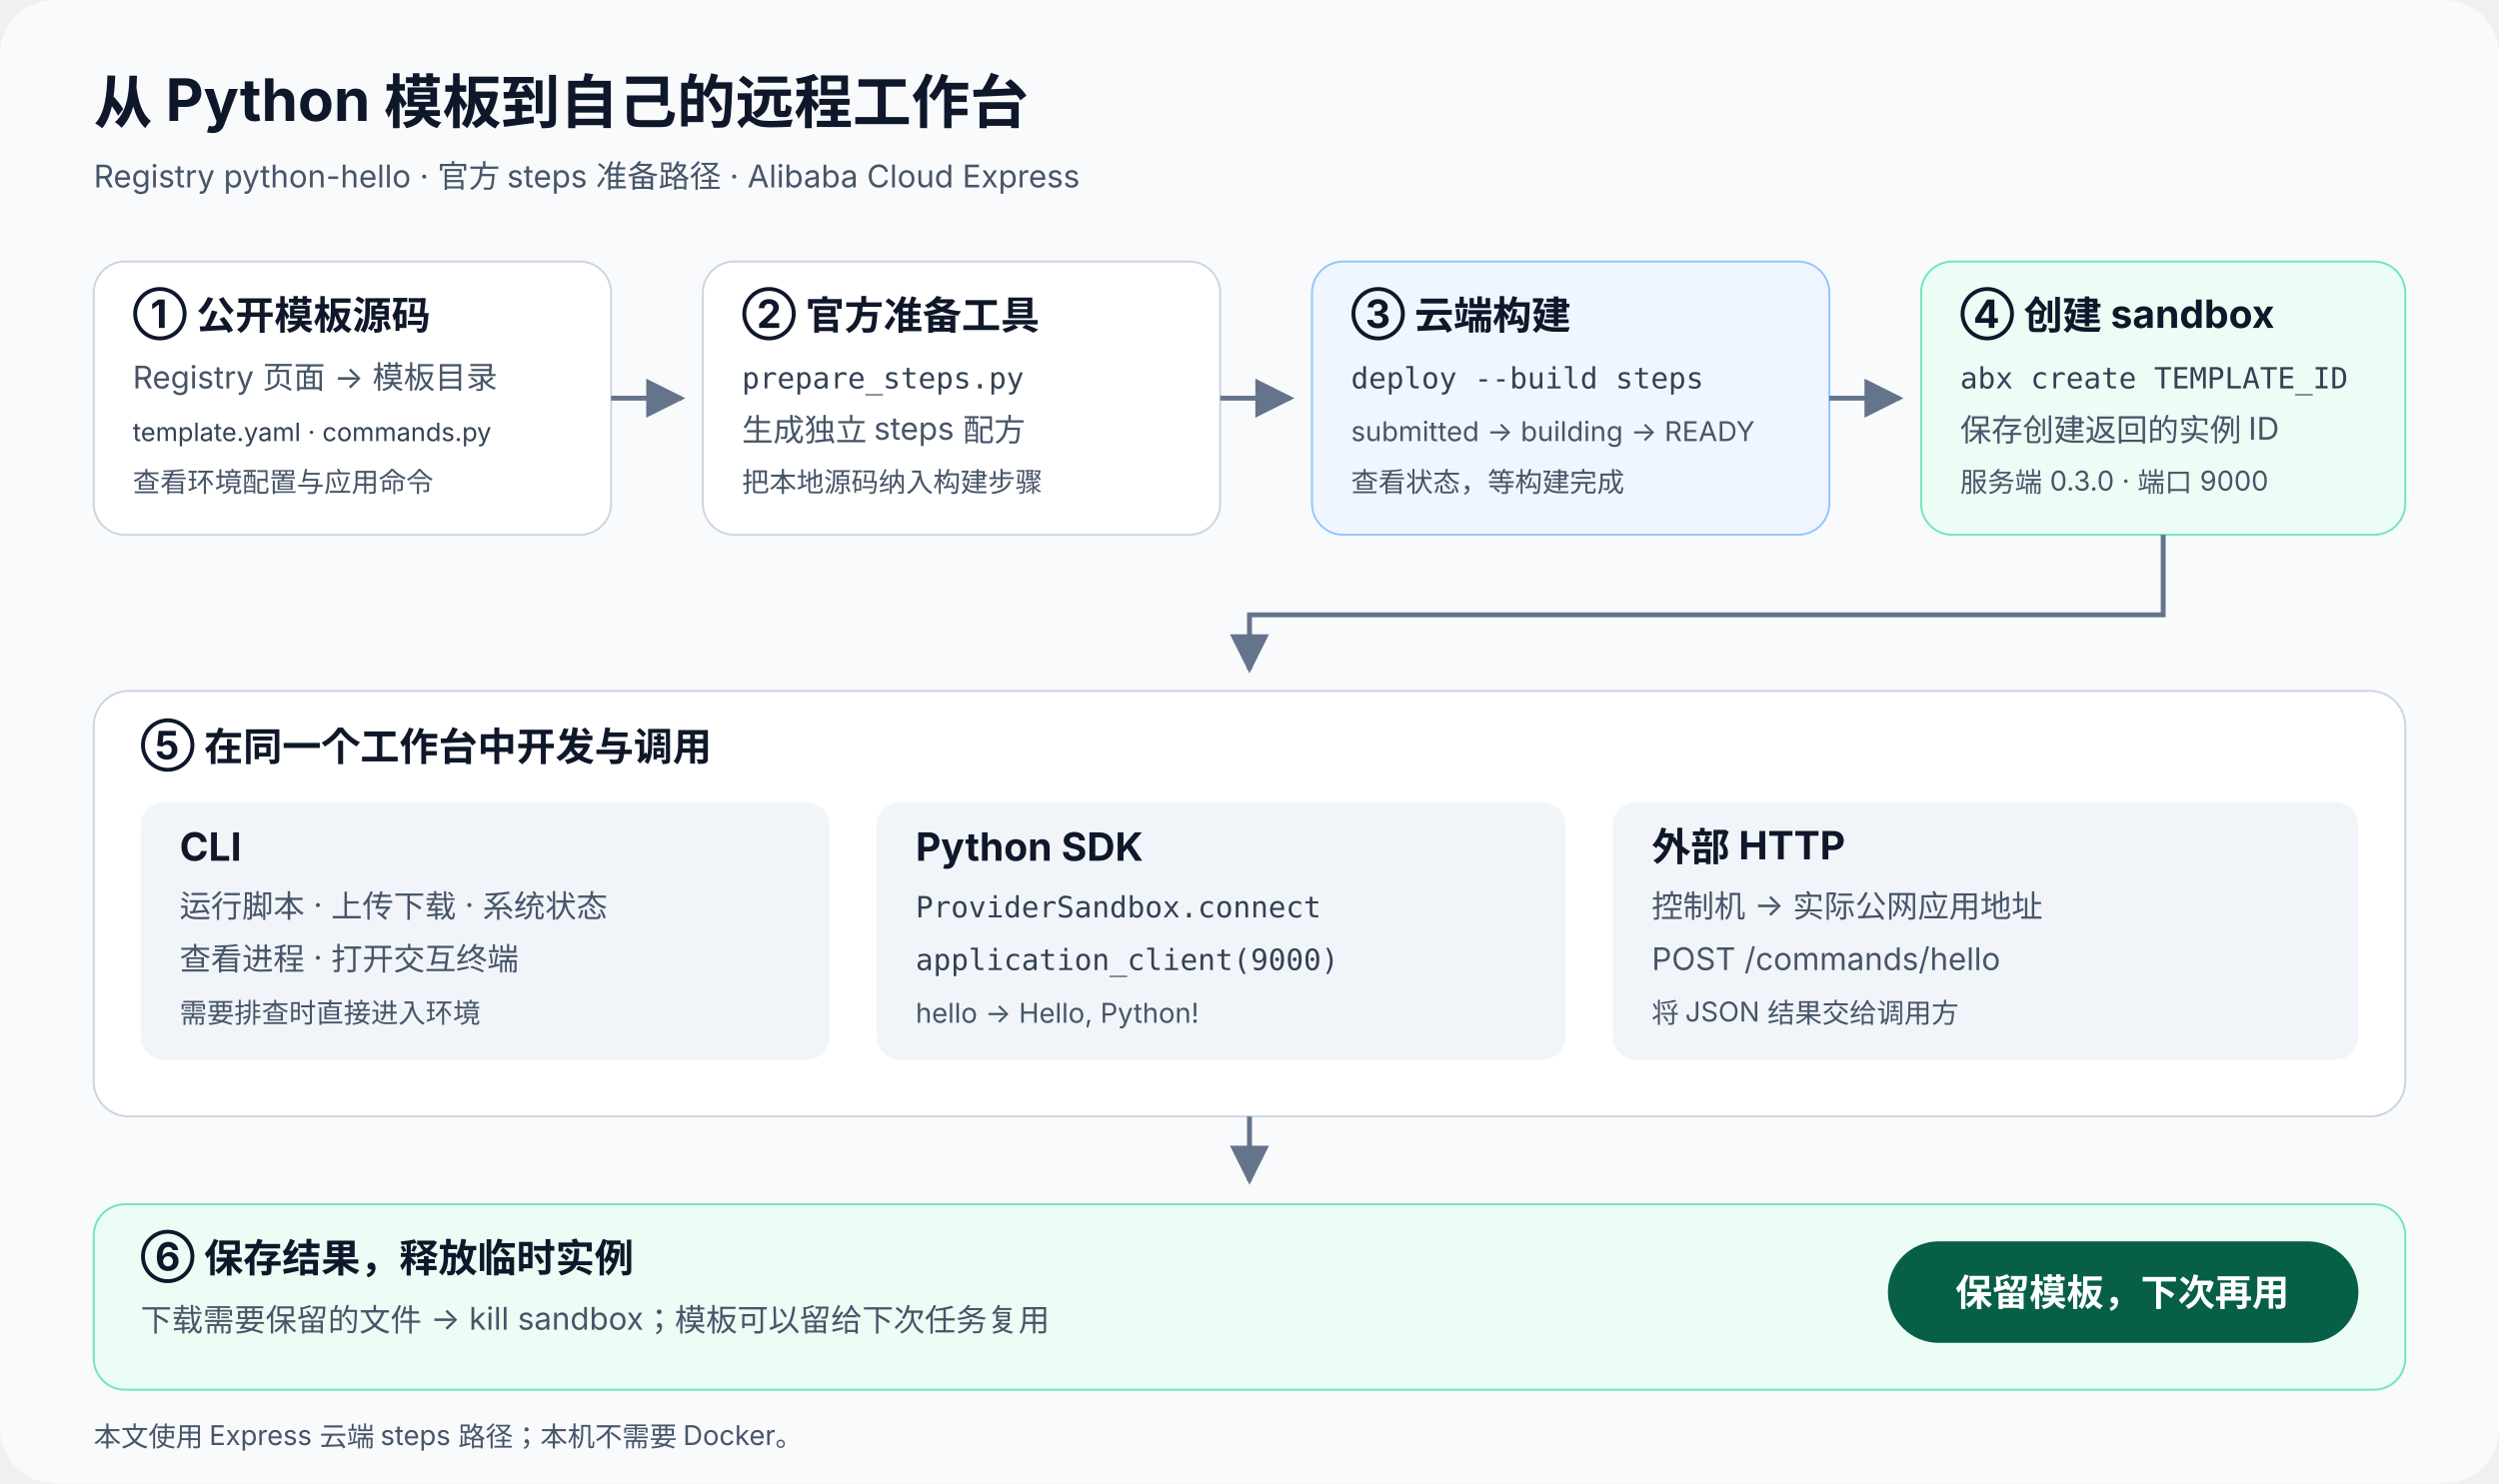
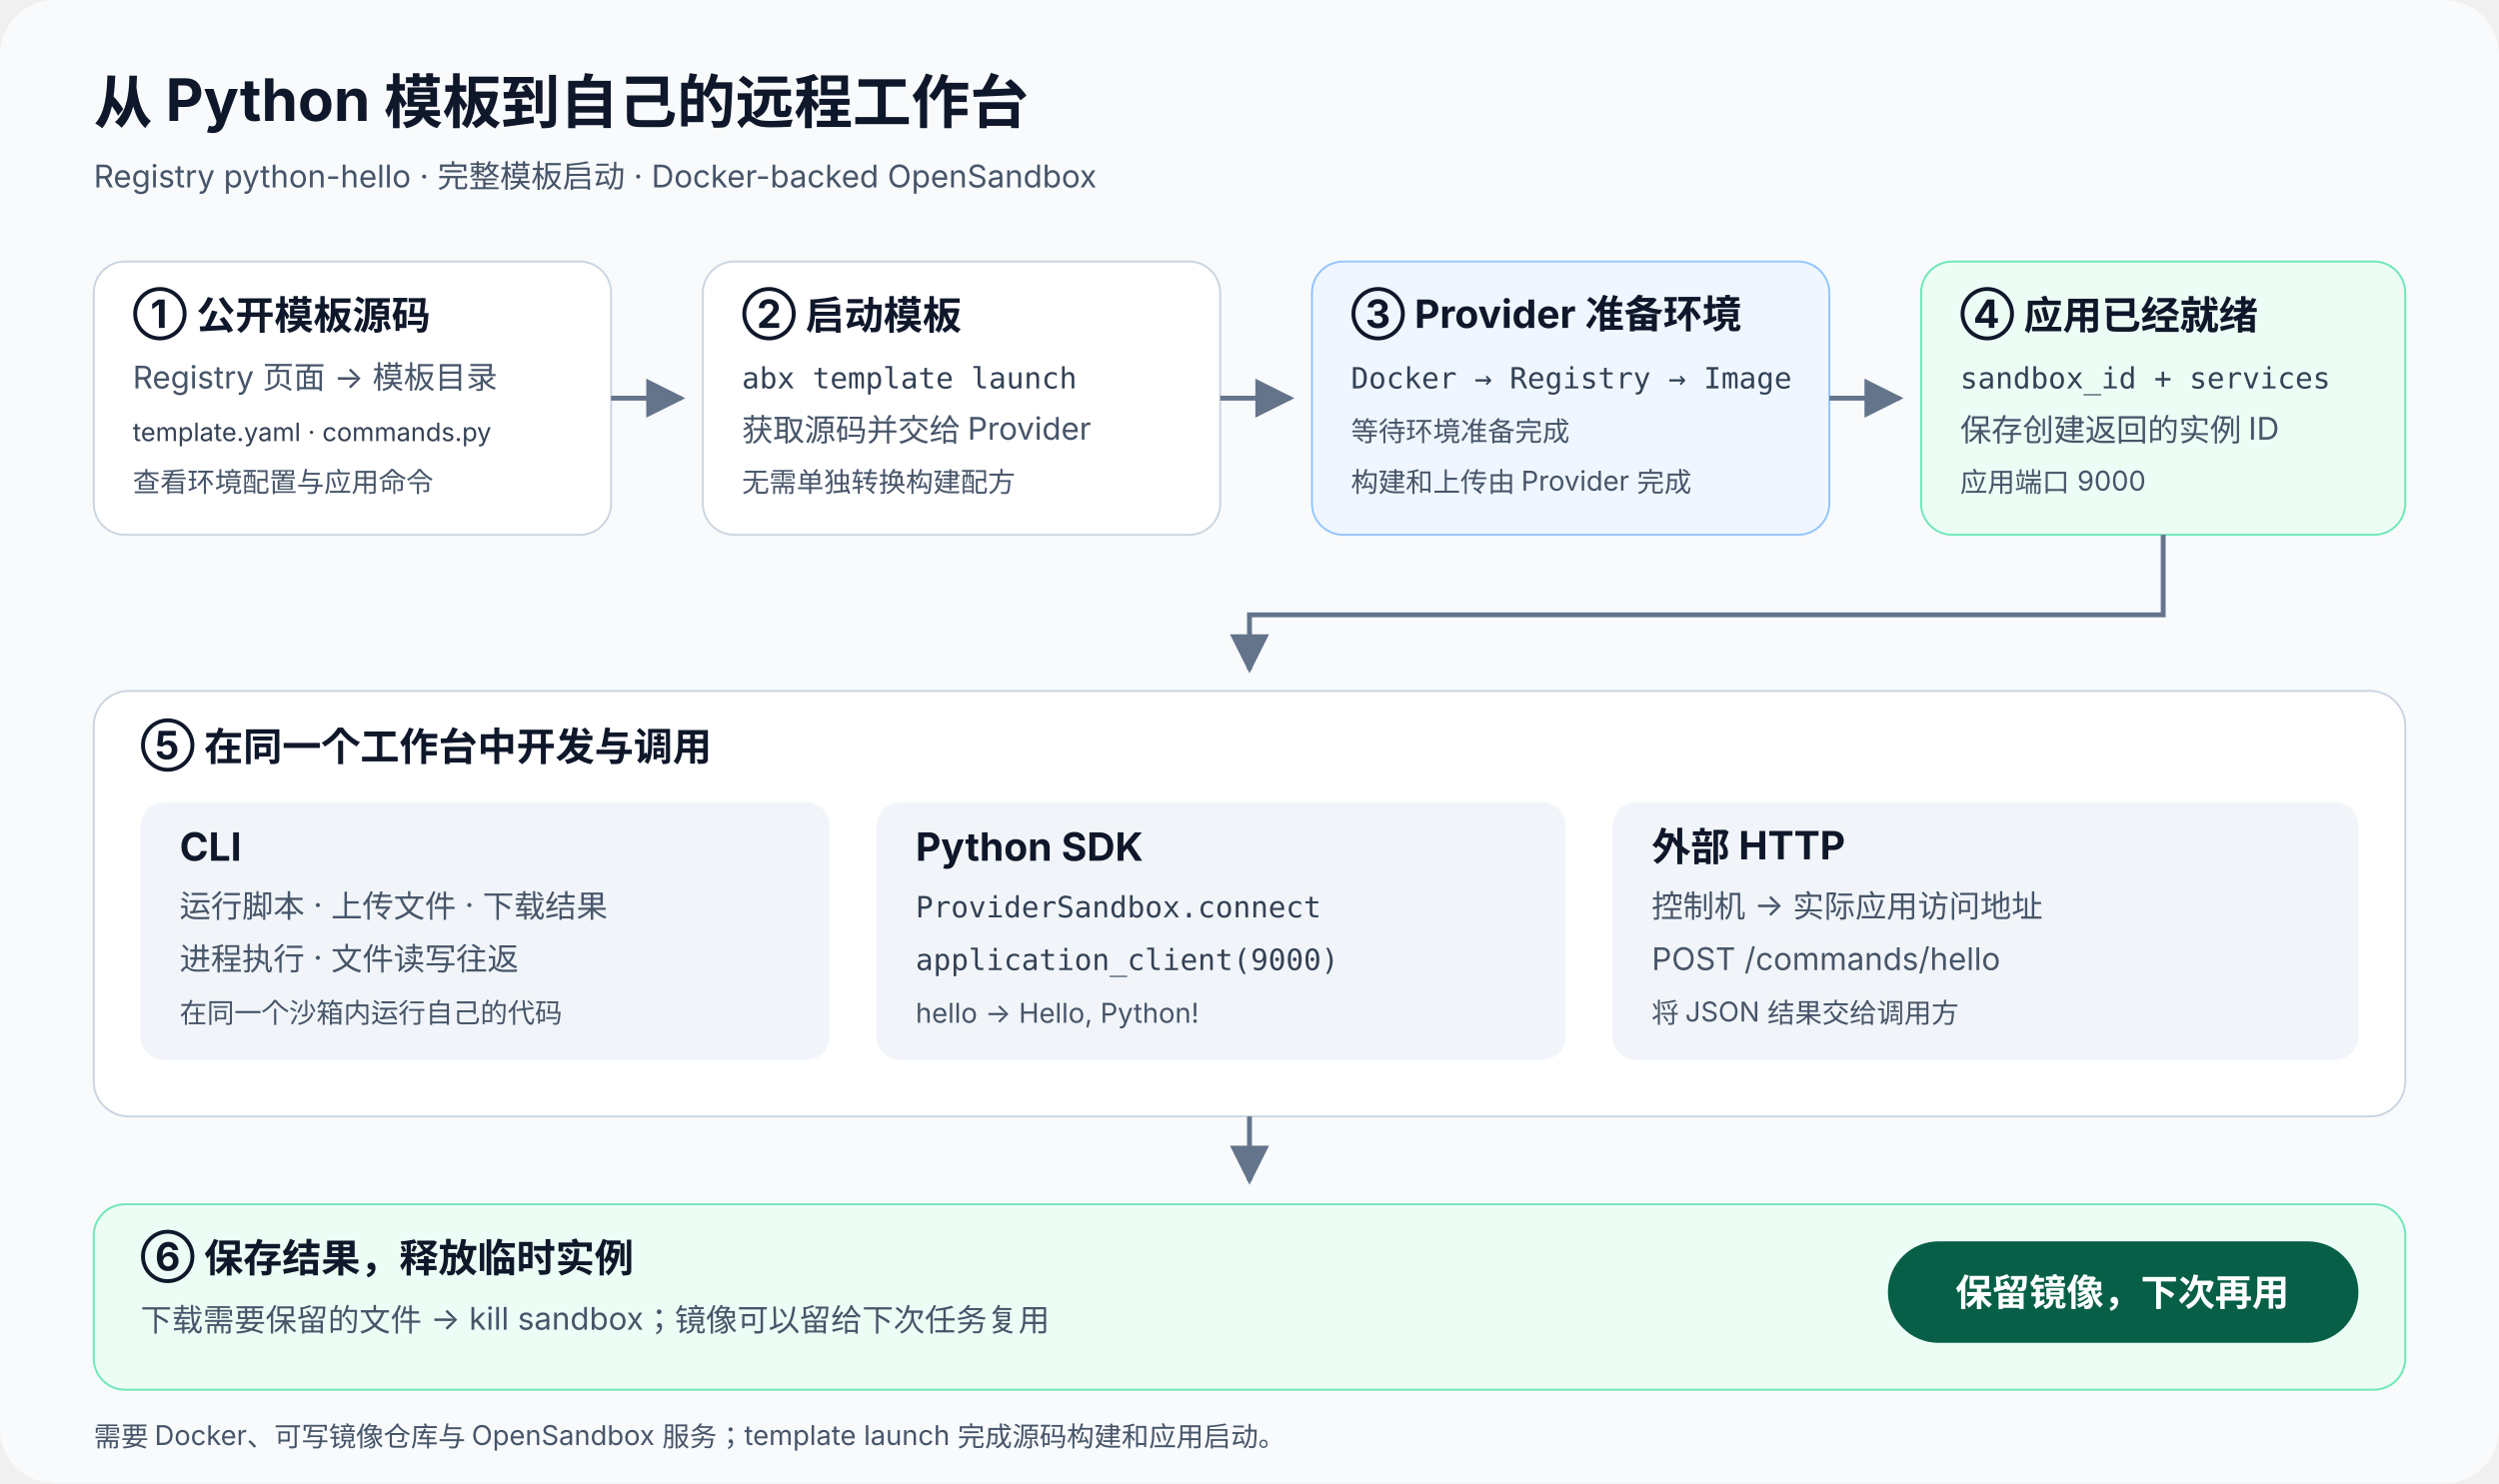
<svg xmlns="http://www.w3.org/2000/svg" width="1280" height="760" viewBox="0 0 1280 760" role="img" aria-labelledby="title desc">
  <defs>
    <marker id="arrow" viewBox="0 0 10 10" refX="9" refY="5" markerWidth="8" markerHeight="8" orient="auto">
      <path d="M0 0L10 5L0 10Z" fill="#64748b" />
    </marker>
    <style>text{font-family:system-ui,-apple-system,"Noto Sans SC","Microsoft YaHei",sans-serif}.h{font-size:20px;font-weight:650;fill:#0f172a}.b{font-size:16px;fill:#475569}.s{font-size:14px;fill:#475569}.c{font-family:ui-monospace,monospace;font-size:15px;fill:#334155}.l{fill:none;stroke:#64748b;stroke-width:2.5;marker-end:url(#arrow)}</style>
  </defs>
  <rect width="1280" height="760" rx="28" fill="#f8fafc" />
  <text x="48" y="63" font-size="30" font-weight="700" fill="#0f172a">从 Python 模板到自己的远程工作台</text>
-   <text x="48" y="96" class="b">Registry python-hello · 官方 steps 准备路径 · Alibaba Cloud Express</text>
+   <text x="48" y="96" class="b">Registry python-hello · 完整模板启动 · Docker-backed OpenSandbox</text>
  <rect x="48" y="134" width="265" height="140" rx="16" fill="white" stroke="#cbd5e1" />
  <text x="68" y="168" class="h">① 公开模板源码</text>
  <text x="68" y="199" class="b">Registry 页面 → 模板目录</text>
  <text x="68" y="226" font-size="13" fill="#334155">template.yaml · commands.py</text>
  <text x="68" y="252" class="s">查看环境配置与应用命令</text>
  <path d="M313 204H349" class="l" />
  <rect x="360" y="134" width="265" height="140" rx="16" fill="white" stroke="#cbd5e1" />
-   <text x="380" y="168" class="h">② 官方准备工具</text>
-   <text x="380" y="199" class="c">prepare_steps.py</text>
-   <text x="380" y="226" class="b">生成独立 steps 配方</text>
-   <text x="380" y="252" class="s">把本地源码纳入构建步骤</text>
+   <text x="380" y="168" class="h">② 启动模板</text>
+   <text x="380" y="199" class="c">abx template launch</text>
+   <text x="380" y="226" class="b">获取源码并交给 Provider</text>
+   <text x="380" y="252" class="s">无需单独转换构建配方</text>
  <path d="M625 204H661" class="l" />
  <rect x="672" y="134" width="265" height="140" rx="16" fill="#eff6ff" stroke="#93c5fd" />
-   <text x="692" y="168" class="h">③ 云端构建</text>
-   <text x="692" y="199" class="c">deploy --build steps</text>
-   <text x="692" y="226" font-size="14" fill="#475569">submitted → building → READY</text>
-   <text x="692" y="252" class="s">查看状态，等构建完成</text>
+   <text x="692" y="168" class="h">③ Provider 准备环境</text>
+   <text x="692" y="199" class="c">Docker → Registry → Image</text>
+   <text x="692" y="226" font-size="14" fill="#475569">等待环境准备完成</text>
+   <text x="692" y="252" class="s">构建和上传由 Provider 完成</text>
  <path d="M937 204H973" class="l" />
  <rect x="984" y="134" width="248" height="140" rx="16" fill="#ecfdf5" stroke="#6ee7b7" />
-   <text x="1004" y="168" class="h">④ 创建 sandbox</text>
-   <text x="1004" y="199" class="c">abx create TEMPLATE_ID</text>
+   <text x="1004" y="168" class="h">④ 应用已经就绪</text>
+   <text x="1004" y="199" class="c">sandbox_id + services</text>
  <text x="1004" y="226" class="b">保存创建返回的实例 ID</text>
-   <text x="1004" y="252" class="s">服务端 0.3.0 · 端口 9000</text>
+   <text x="1004" y="252" class="s">应用端口 9000</text>
  <path d="M1108 274V315H640V343" class="l" />
  <rect x="48" y="354" width="1184" height="218" rx="18" fill="white" stroke="#cbd5e1" />
  <text x="72" y="389" class="h">⑤ 在同一个工作台中开发与调用</text>
  <rect x="72" y="411" width="353" height="132" rx="12" fill="#f1f5f9" />
  <text x="92" y="441" class="h">CLI</text>
-   <text x="92" y="470" class="b">运行脚本 · 上传下载 · 系统状态</text>
-   <text x="92" y="497" class="b">查看进程 · 打开交互终端</text>
-   <text x="92" y="524" class="s">需要排查时直接进入环境</text>
+   <text x="92" y="470" class="b">运行脚本 · 上传文件 · 下载结果</text>
+   <text x="92" y="497" class="b">进程执行 · 文件读写往返</text>
+   <text x="92" y="524" class="s">在同一个沙箱内运行自己的代码</text>
  <rect x="449" y="411" width="353" height="132" rx="12" fill="#f1f5f9" />
  <text x="469" y="441" class="h">Python SDK</text>
  <text x="469" y="470" class="c">ProviderSandbox.connect</text>
  <text x="469" y="497" class="c">application_client(9000)</text>
  <text x="469" y="524" class="s">hello → Hello, Python!</text>
  <rect x="826" y="411" width="382" height="132" rx="12" fill="#f1f5f9" />
  <text x="846" y="441" class="h">外部 HTTP</text>
-   <text x="846" y="470" class="b">控制机 → 实际公网应用地址</text>
+   <text x="846" y="470" class="b">控制机 → 实际应用访问地址</text>
  <text x="846" y="497" class="b">POST /commands/hello</text>
  <text x="846" y="524" class="s">将 JSON 结果交给调用方</text>
  <path d="M640 572V605" class="l" />
  <rect x="48" y="617" width="1184" height="95" rx="16" fill="#ecfdf5" stroke="#6ee7b7" />
  <text x="72" y="651" class="h">⑥ 保存结果，释放临时实例</text>
-   <text x="72" y="682" class="b">下载需要保留的文件 → kill sandbox；模板可以留给下次任务复用</text>
+   <text x="72" y="682" class="b">下载需要保留的文件 → kill sandbox；镜像可以留给下次任务复用</text>
  <rect x="967" y="636" width="241" height="52" rx="26" fill="#065f46" />
-   <text x="1087" y="669" text-anchor="middle" font-size="19" font-weight="650" fill="white">保留模板，下次再用</text>
-   <text x="48" y="741" class="s">本文使用 Express 云端 steps 路径；本机不需要 Docker。</text>
+   <text x="1087" y="669" text-anchor="middle" font-size="19" font-weight="650" fill="white">保留镜像，下次再用</text>
+   <text x="48" y="741" class="s">需要 Docker、可写镜像仓库与 OpenSandbox 服务；template launch 完成源码构建和应用启动。</text>
</svg>
